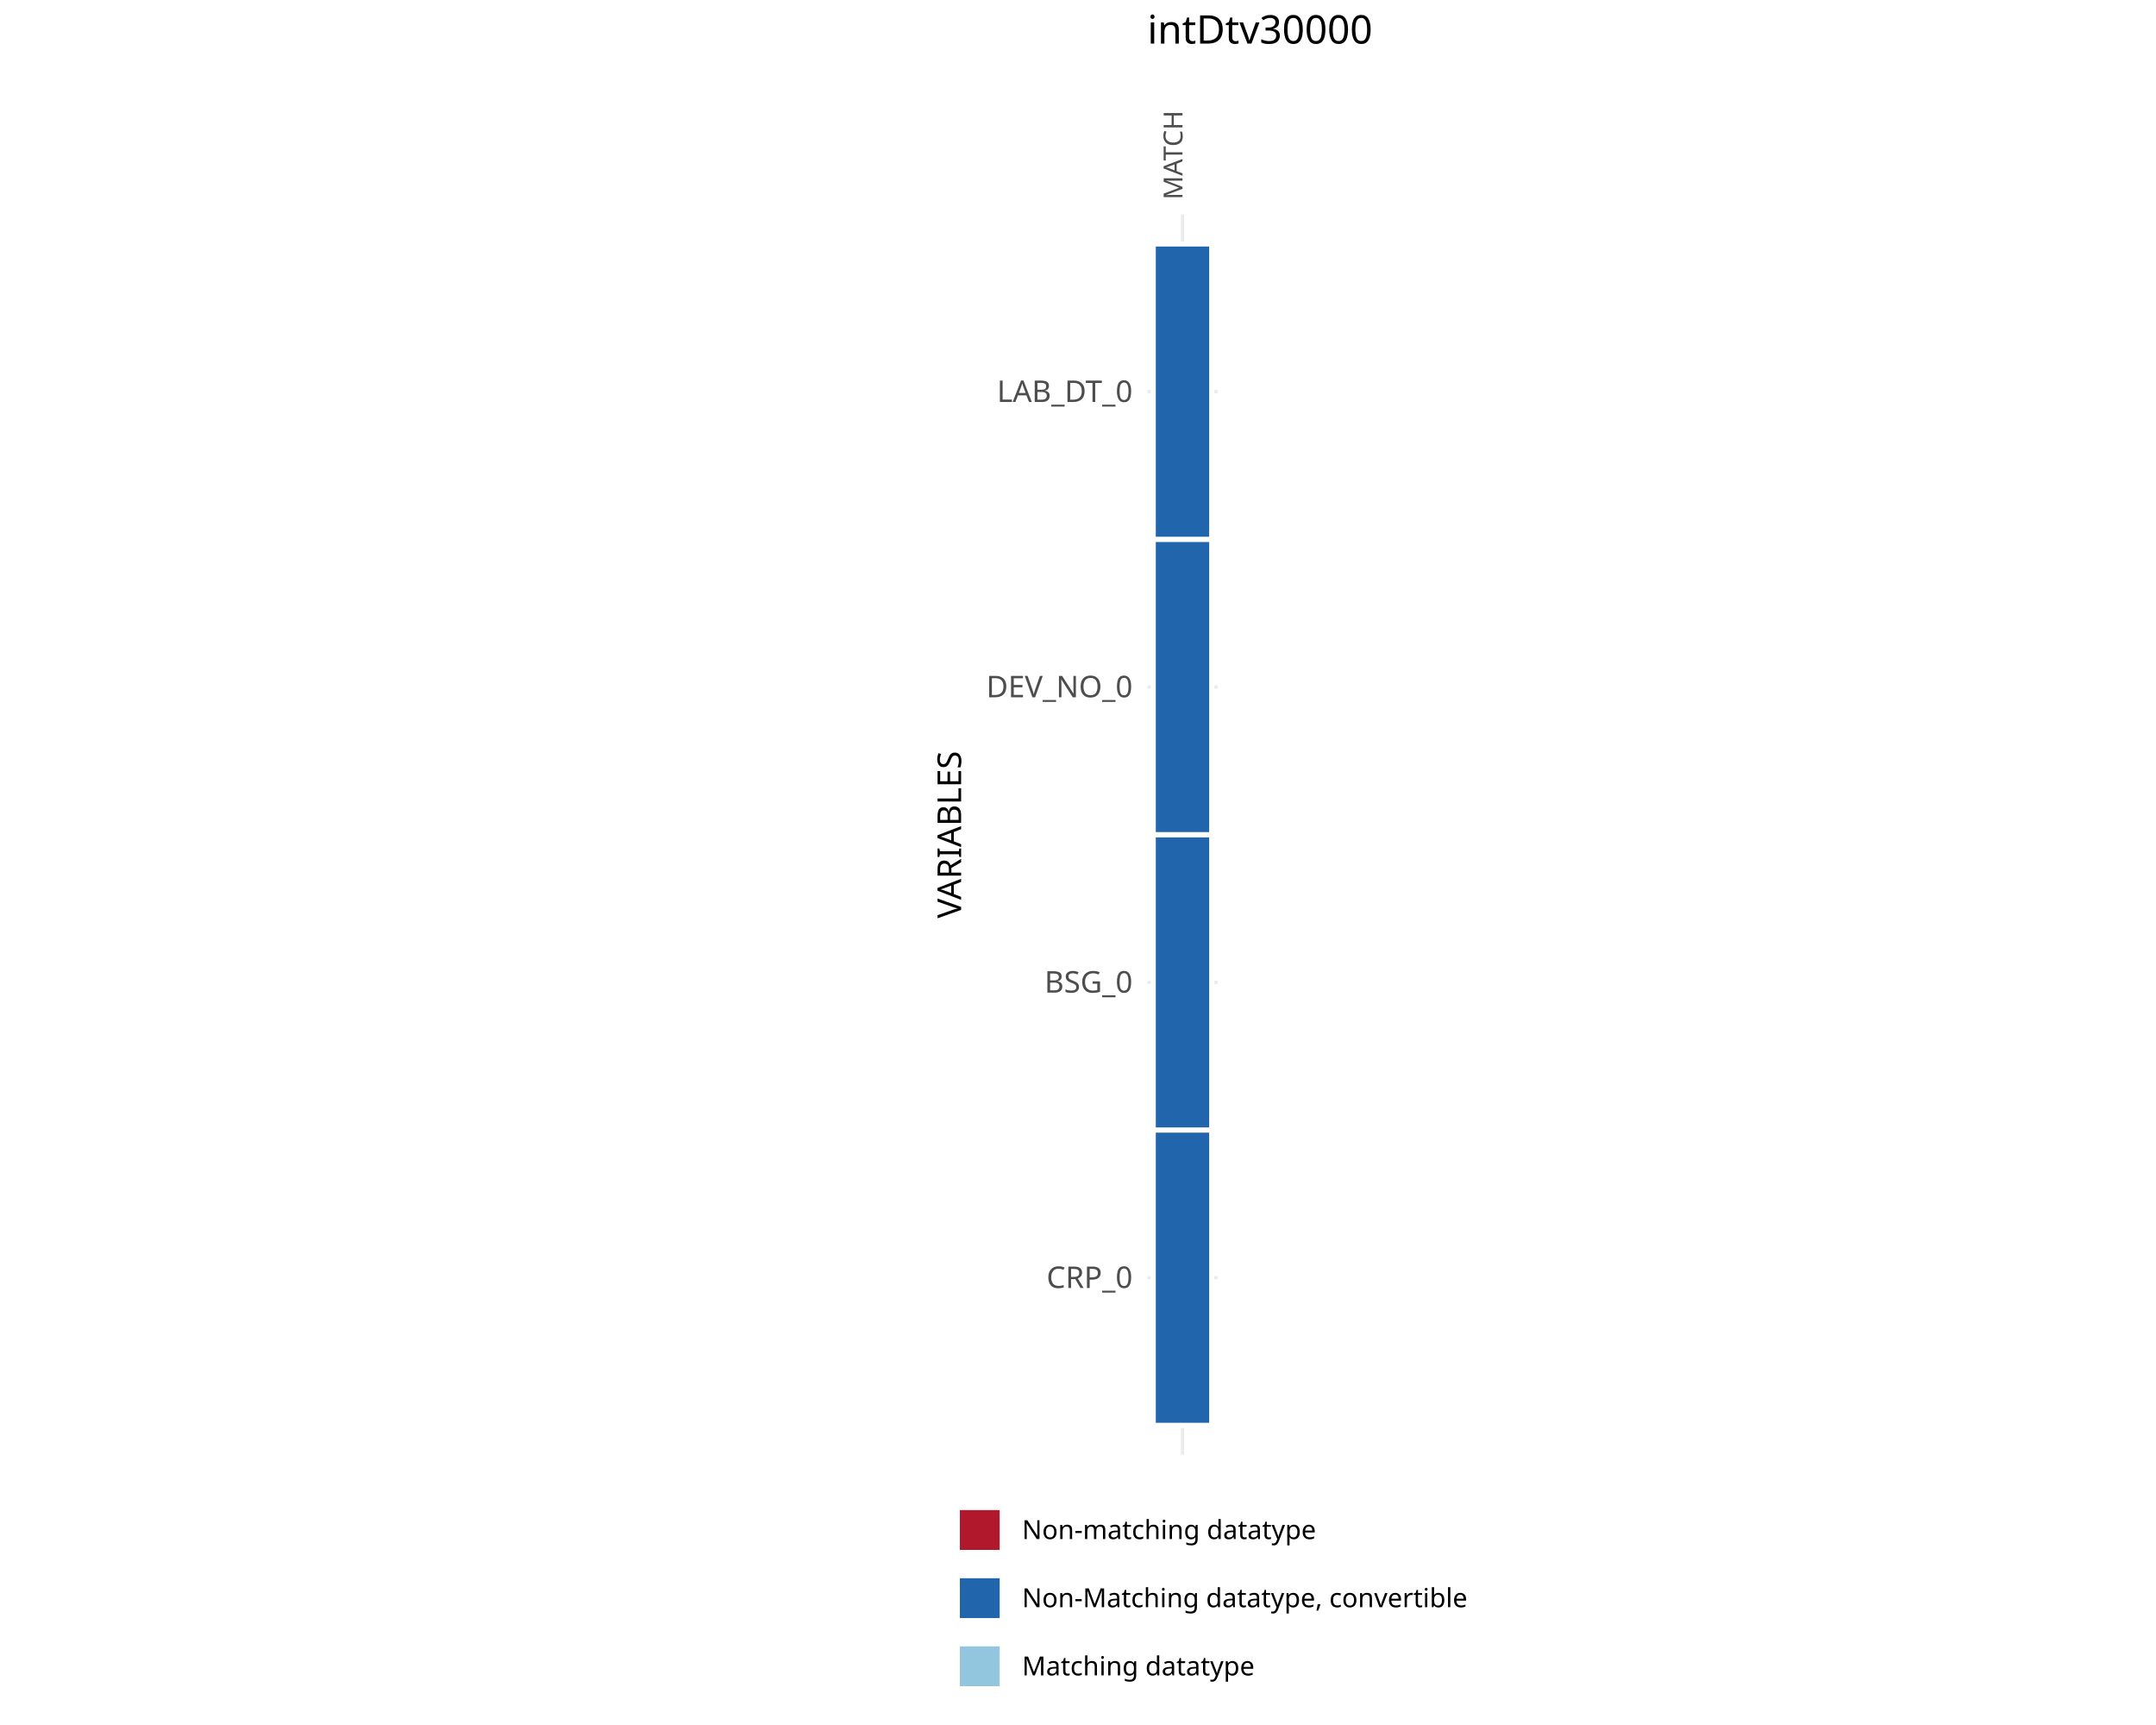
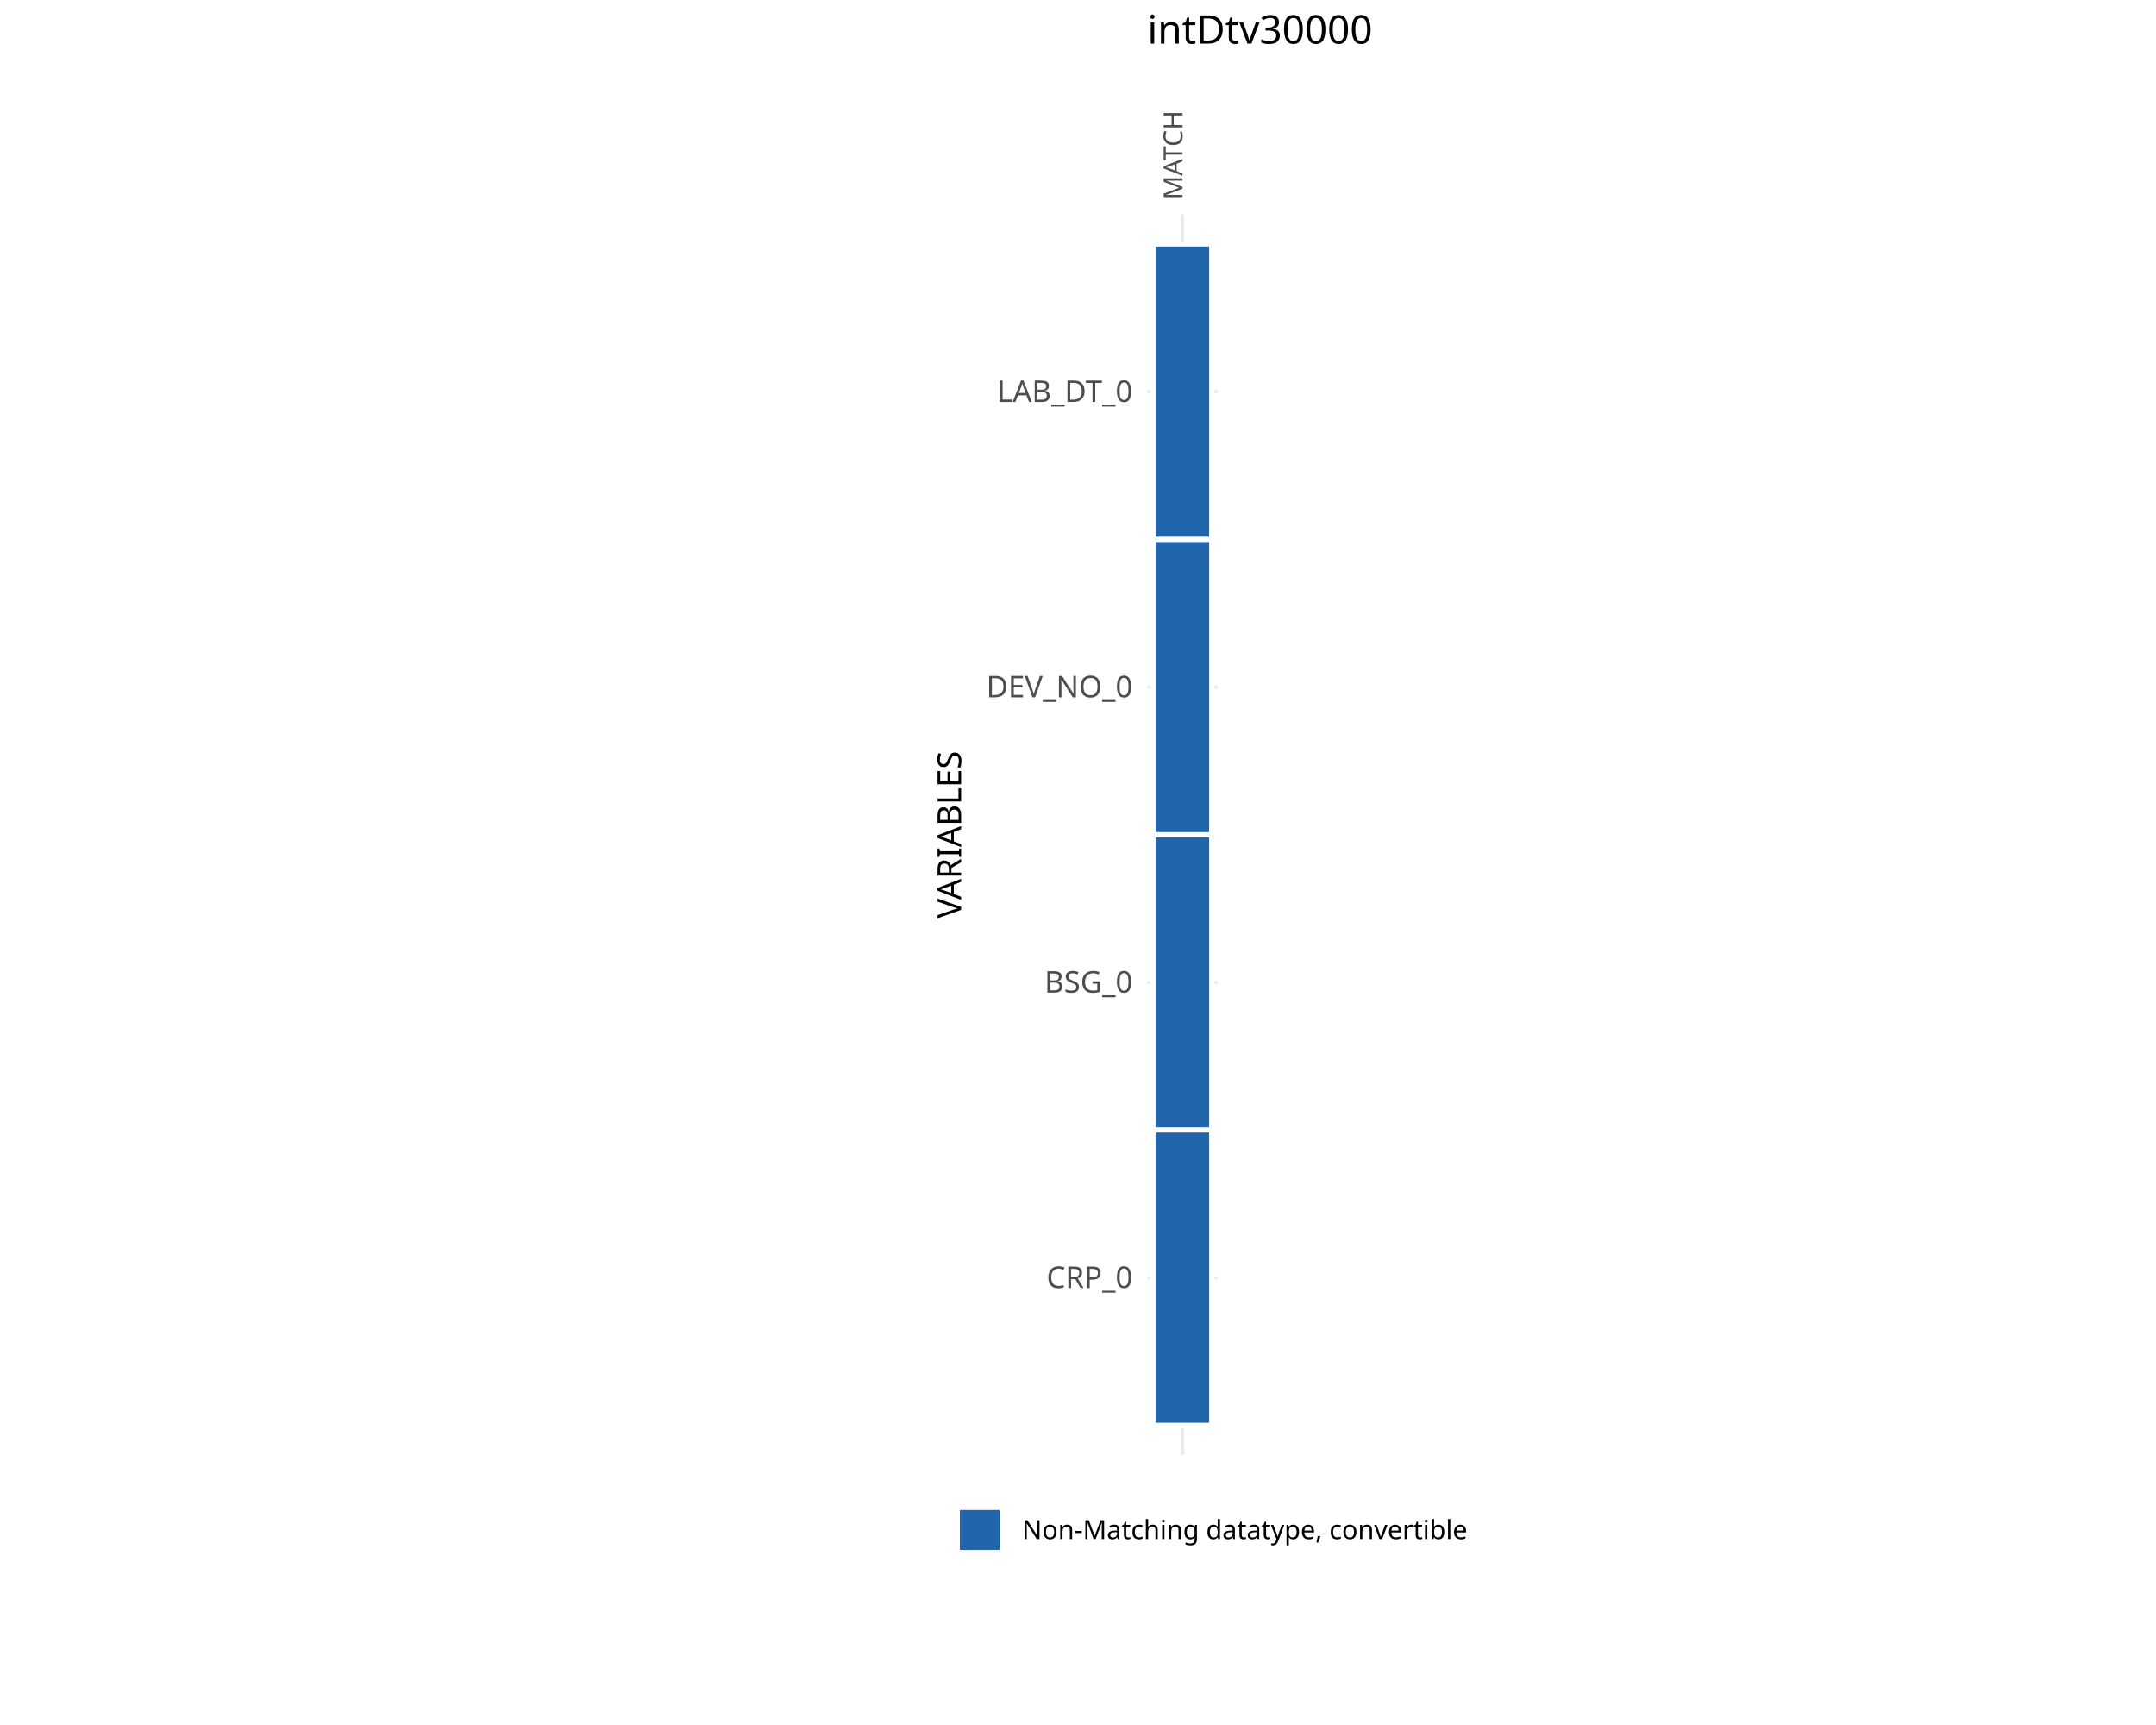
<svg xmlns="http://www.w3.org/2000/svg" class="svglite" data-engine-version="2.0" width="720.00pt" height="576.00pt" viewBox="0 0 720.00 576.00">
  <defs>
    <style type="text/css">
    .svglite line, .svglite polyline, .svglite polygon, .svglite path, .svglite rect, .svglite circle {
      fill: none;
      stroke: #000000;
      stroke-linecap: round;
      stroke-linejoin: round;
      stroke-miterlimit: 10.00;
    }
  </style>
  </defs>
  <rect width="100%" height="100%" style="stroke: none; fill: #FFFFFF;" />
  <defs>
    <clipPath id="cpMC4wMHw3MjAuMDB8MC4wMHw1NzYuMDA=">
      <rect x="0.00" y="0.00" width="720.00" height="576.00" />
    </clipPath>
  </defs>
  <g clip-path="url(#cpMC4wMHw3MjAuMDB8MC4wMHw1NzYuMDA=)">
</g>
  <defs>
    <clipPath id="cpMzA3LjkxfDQxMi4wOXwwLjAwfDU3Ni4wMA==">
      <rect x="307.91" y="0.00" width="104.19" height="576.00" />
    </clipPath>
  </defs>
  <g clip-path="url(#cpMzA3LjkxfDQxMi4wOXwwLjAwfDU3Ni4wMA==)">
</g>
  <g clip-path="url(#cpMC4wMHw3MjAuMDB8MC4wMHw1NzYuMDA=)">
</g>
  <defs>
    <clipPath id="cpMzgzLjE3fDQwNi42Mnw3MS42MHw0ODUuODA=">
      <rect x="383.17" y="71.60" width="23.45" height="414.20" />
    </clipPath>
  </defs>
  <g clip-path="url(#cpMzgzLjE3fDQwNi42Mnw3MS42MHw0ODUuODA=)">
    <polyline points="383.17,426.63 406.62,426.63 " style="stroke-width: 1.07; stroke: #EBEBEB; stroke-linecap: butt;" />
    <polyline points="383.17,328.01 406.62,328.01 " style="stroke-width: 1.07; stroke: #EBEBEB; stroke-linecap: butt;" />
    <polyline points="383.17,229.39 406.62,229.39 " style="stroke-width: 1.07; stroke: #EBEBEB; stroke-linecap: butt;" />
    <polyline points="383.17,130.77 406.62,130.77 " style="stroke-width: 1.07; stroke: #EBEBEB; stroke-linecap: butt;" />
    <polyline points="394.89,485.80 394.89,71.60 " style="stroke-width: 1.07; stroke: #EBEBEB; stroke-linecap: butt;" />
-     <rect x="385.12" y="377.32" width="19.54" height="98.62" style="stroke-width: 1.71; stroke: #FFFFFF; stroke-linecap: square; stroke-linejoin: miter; fill: #2166AC;" />
-     <rect x="385.12" y="278.70" width="19.54" height="98.62" style="stroke-width: 1.71; stroke: #FFFFFF; stroke-linecap: square; stroke-linejoin: miter; fill: #2166AC;" />
-     <rect x="385.12" y="180.08" width="19.54" height="98.62" style="stroke-width: 1.71; stroke: #FFFFFF; stroke-linecap: square; stroke-linejoin: miter; fill: #2166AC;" />
-     <rect x="385.12" y="81.46" width="19.54" height="98.62" style="stroke-width: 1.71; stroke: #FFFFFF; stroke-linecap: square; stroke-linejoin: miter; fill: #2166AC;" />
+     <rect x="385.12" y="377.32" width="19.54" height="98.62" style="stroke-width: 1.71; stroke: #FFFFFF; stroke-linecap: butt; stroke-linejoin: miter; fill: #2166AC;" />
+     <rect x="385.12" y="278.70" width="19.54" height="98.62" style="stroke-width: 1.71; stroke: #FFFFFF; stroke-linecap: butt; stroke-linejoin: miter; fill: #2166AC;" />
+     <rect x="385.12" y="180.08" width="19.54" height="98.62" style="stroke-width: 1.71; stroke: #FFFFFF; stroke-linecap: butt; stroke-linejoin: miter; fill: #2166AC;" />
+     <rect x="385.12" y="81.46" width="19.54" height="98.62" style="stroke-width: 1.71; stroke: #FFFFFF; stroke-linecap: butt; stroke-linejoin: miter; fill: #2166AC;" />
  </g>
  <g clip-path="url(#cpMC4wMHw3MjAuMDB8MC4wMHw1NzYuMDA=)">
    <text transform="translate(394.89,66.67) rotate(-90)" style="font-size: 8.80px; fill: #4D4D4D; font-family: sans;" textLength="31.29px" lengthAdjust="spacingAndGlyphs">MATCH</text>
    <text x="378.24" y="430.07" text-anchor="end" style="font-size: 10.00px; fill: #4D4D4D; font-family: sans;" textLength="32.24px" lengthAdjust="spacingAndGlyphs">CRP_0</text>
    <text x="378.24" y="331.45" text-anchor="end" style="font-size: 10.00px; fill: #4D4D4D; font-family: sans;" textLength="32.25px" lengthAdjust="spacingAndGlyphs">BSG_0</text>
    <text x="378.24" y="232.83" text-anchor="end" style="font-size: 10.00px; fill: #4D4D4D; font-family: sans;" textLength="52.26px" lengthAdjust="spacingAndGlyphs">DEV_NO_0</text>
    <text x="378.24" y="134.22" text-anchor="end" style="font-size: 10.00px; fill: #4D4D4D; font-family: sans;" textLength="48.92px" lengthAdjust="spacingAndGlyphs">LAB_DT_0</text>
    <text transform="translate(320.96,278.70) rotate(-90)" text-anchor="middle" style="font-size: 11.00px; font-family: sans;" textLength="61.16px" lengthAdjust="spacingAndGlyphs">VARIABLES</text>
    <text x="310.02" y="537.43" style="font-size: 11.00px; font-family: sans;" textLength="3.06px" lengthAdjust="spacingAndGlyphs"> </text>
-     <rect x="319.69" y="503.38" width="15.01" height="15.01" style="stroke-width: 1.71; stroke: #FFFFFF; stroke-linecap: square; stroke-linejoin: miter; fill: #B2182B;" />
-     <rect x="319.69" y="526.14" width="15.01" height="15.01" style="stroke-width: 1.71; stroke: #FFFFFF; stroke-linecap: square; stroke-linejoin: miter; fill: #2166AC;" />
-     <rect x="319.69" y="548.89" width="15.01" height="15.01" style="stroke-width: 1.71; stroke: #FFFFFF; stroke-linecap: square; stroke-linejoin: miter; fill: #92C5DE;" />
-     <text x="341.31" y="513.91" style="font-size: 8.80px; font-family: sans;" textLength="91.00px" lengthAdjust="spacingAndGlyphs">Non-matching datatype</text>
-     <text x="341.31" y="536.67" style="font-size: 8.80px; font-family: sans;" textLength="138.45px" lengthAdjust="spacingAndGlyphs">Non-Matching datatype, convertible</text>
-     <text x="341.31" y="559.43" style="font-size: 8.80px; font-family: sans;" textLength="71.92px" lengthAdjust="spacingAndGlyphs">Matching datatype</text>
+     <rect x="319.69" y="503.38" width="15.01" height="15.01" style="stroke-width: 1.71; stroke: #FFFFFF; stroke-linecap: butt; stroke-linejoin: miter; fill: #2166AC;" />
+     <text x="341.31" y="513.91" style="font-size: 8.80px; font-family: sans;" textLength="138.45px" lengthAdjust="spacingAndGlyphs">Non-Matching datatype, convertible</text>
    <text x="383.17" y="14.56" style="font-size: 13.20px; font-family: sans;" textLength="70.46px" lengthAdjust="spacingAndGlyphs">intDtv30000</text>
  </g>
</svg>
